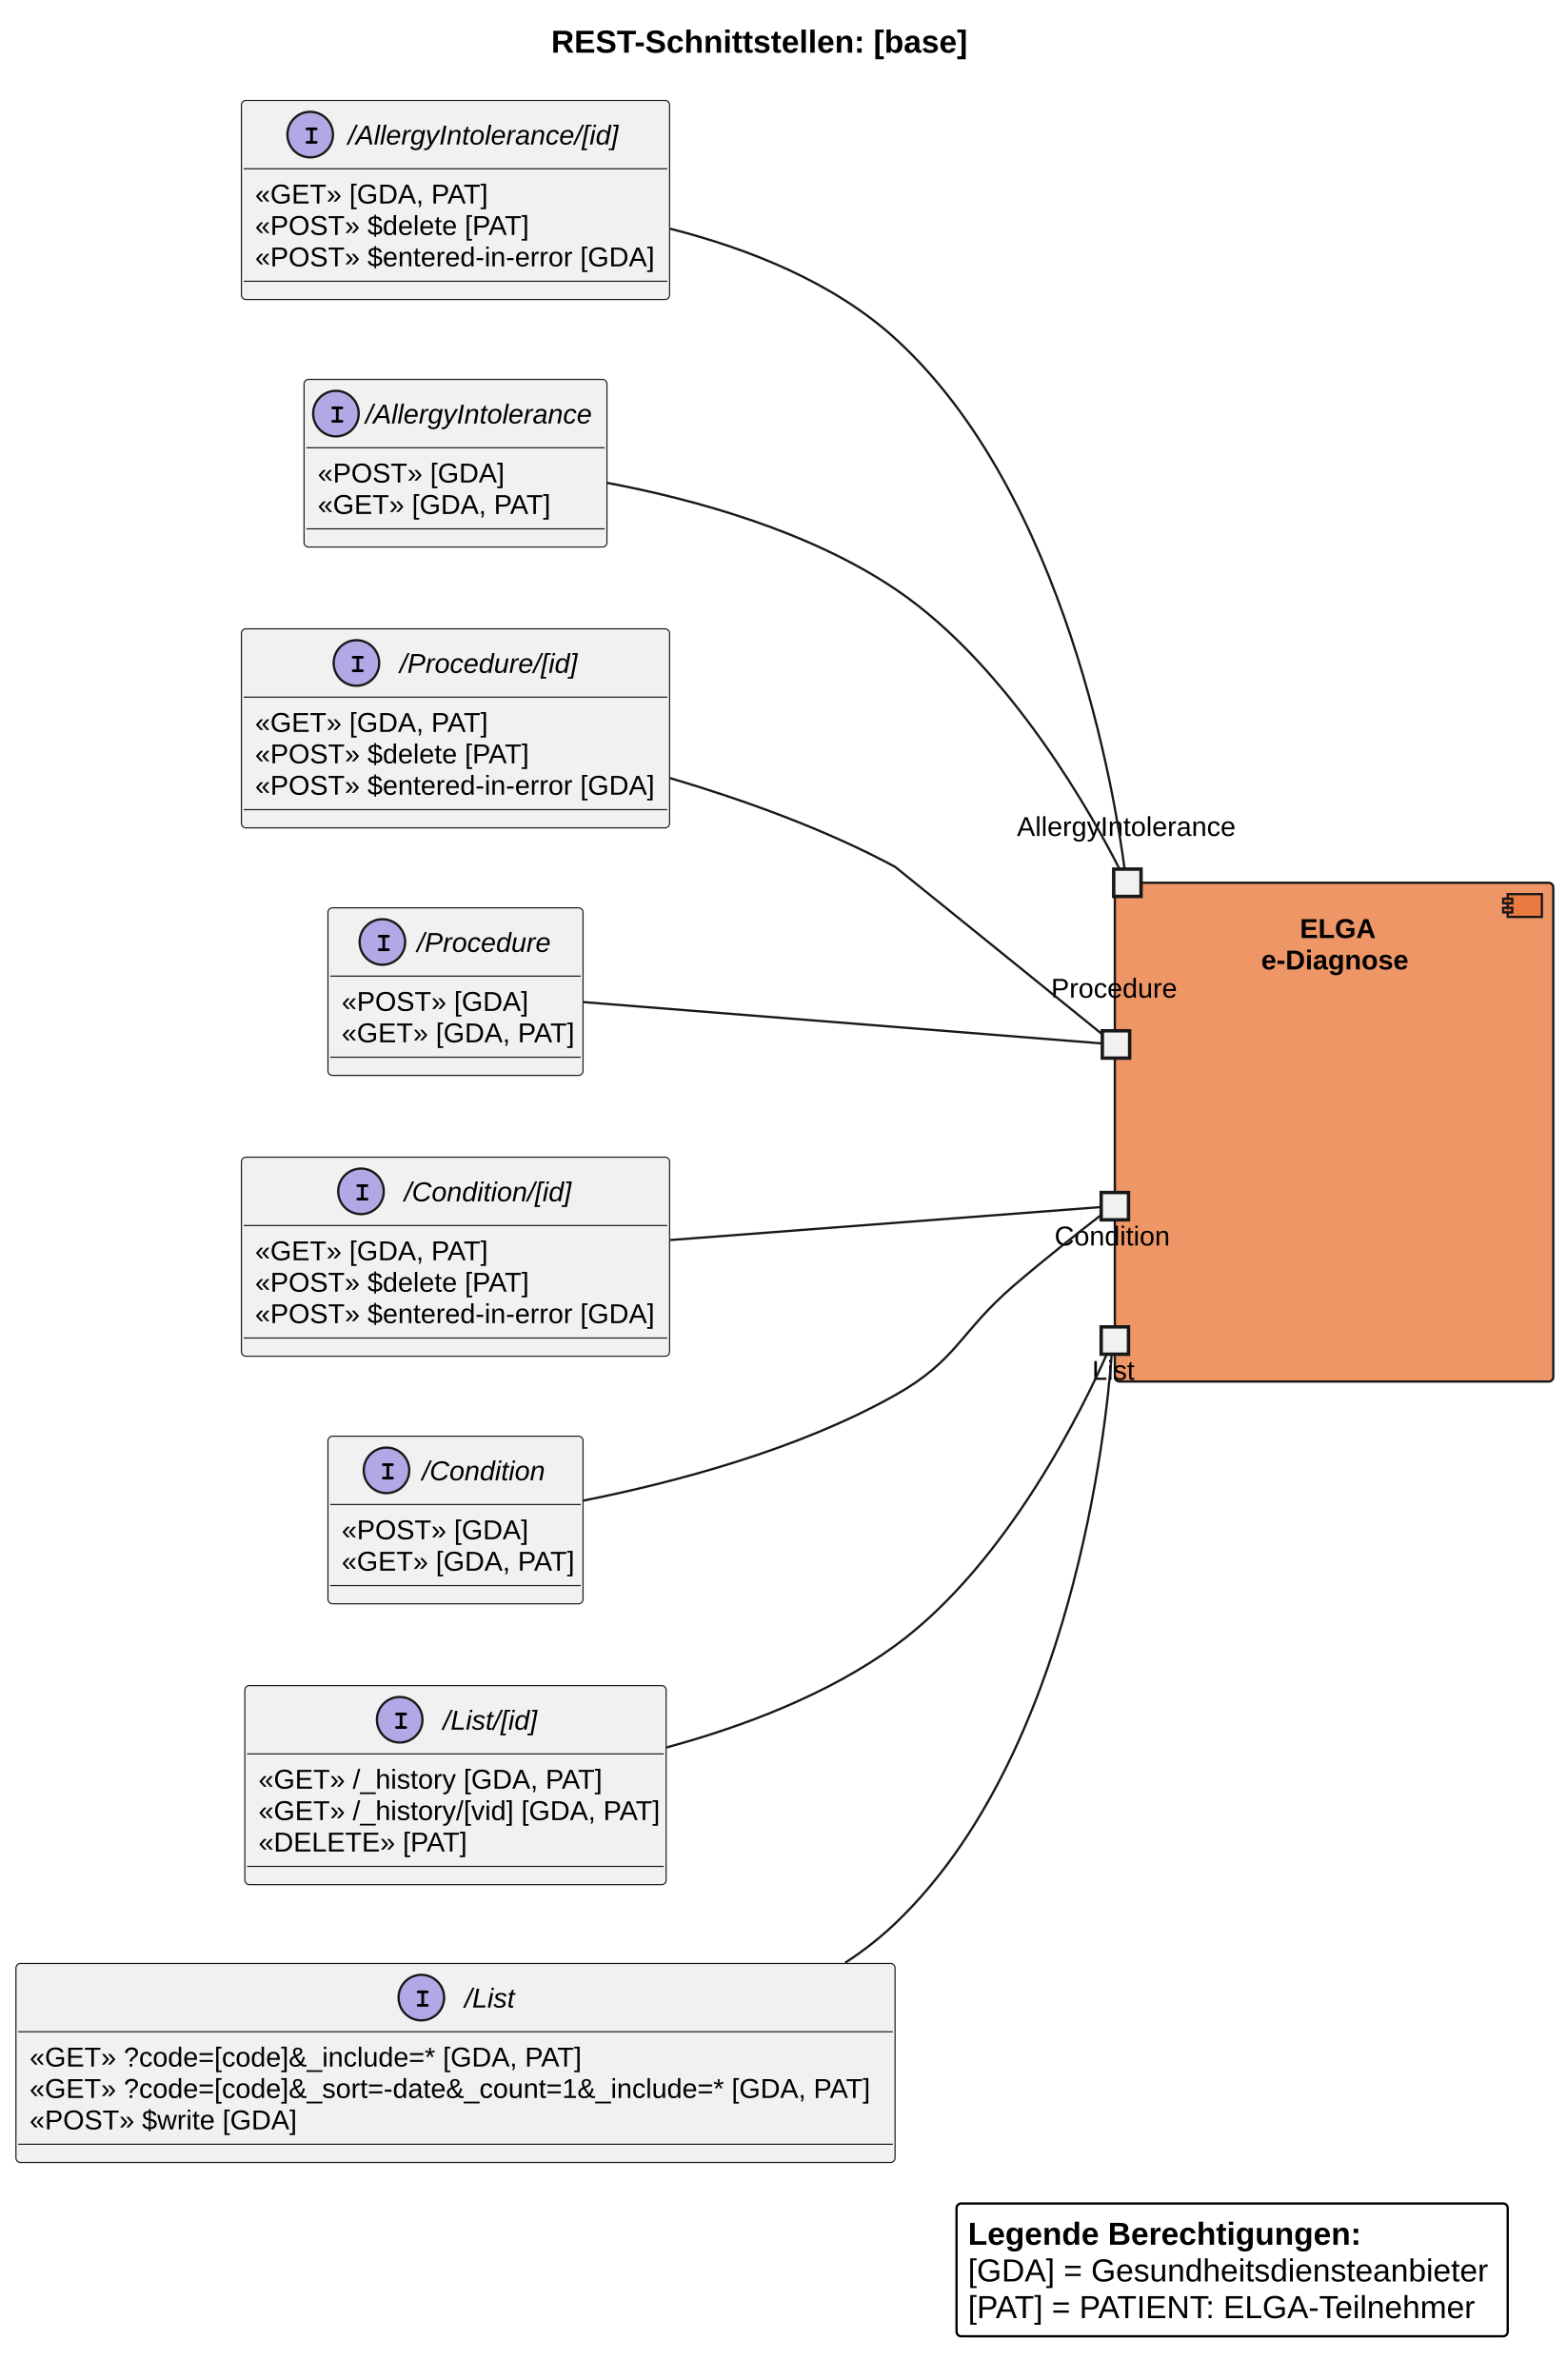
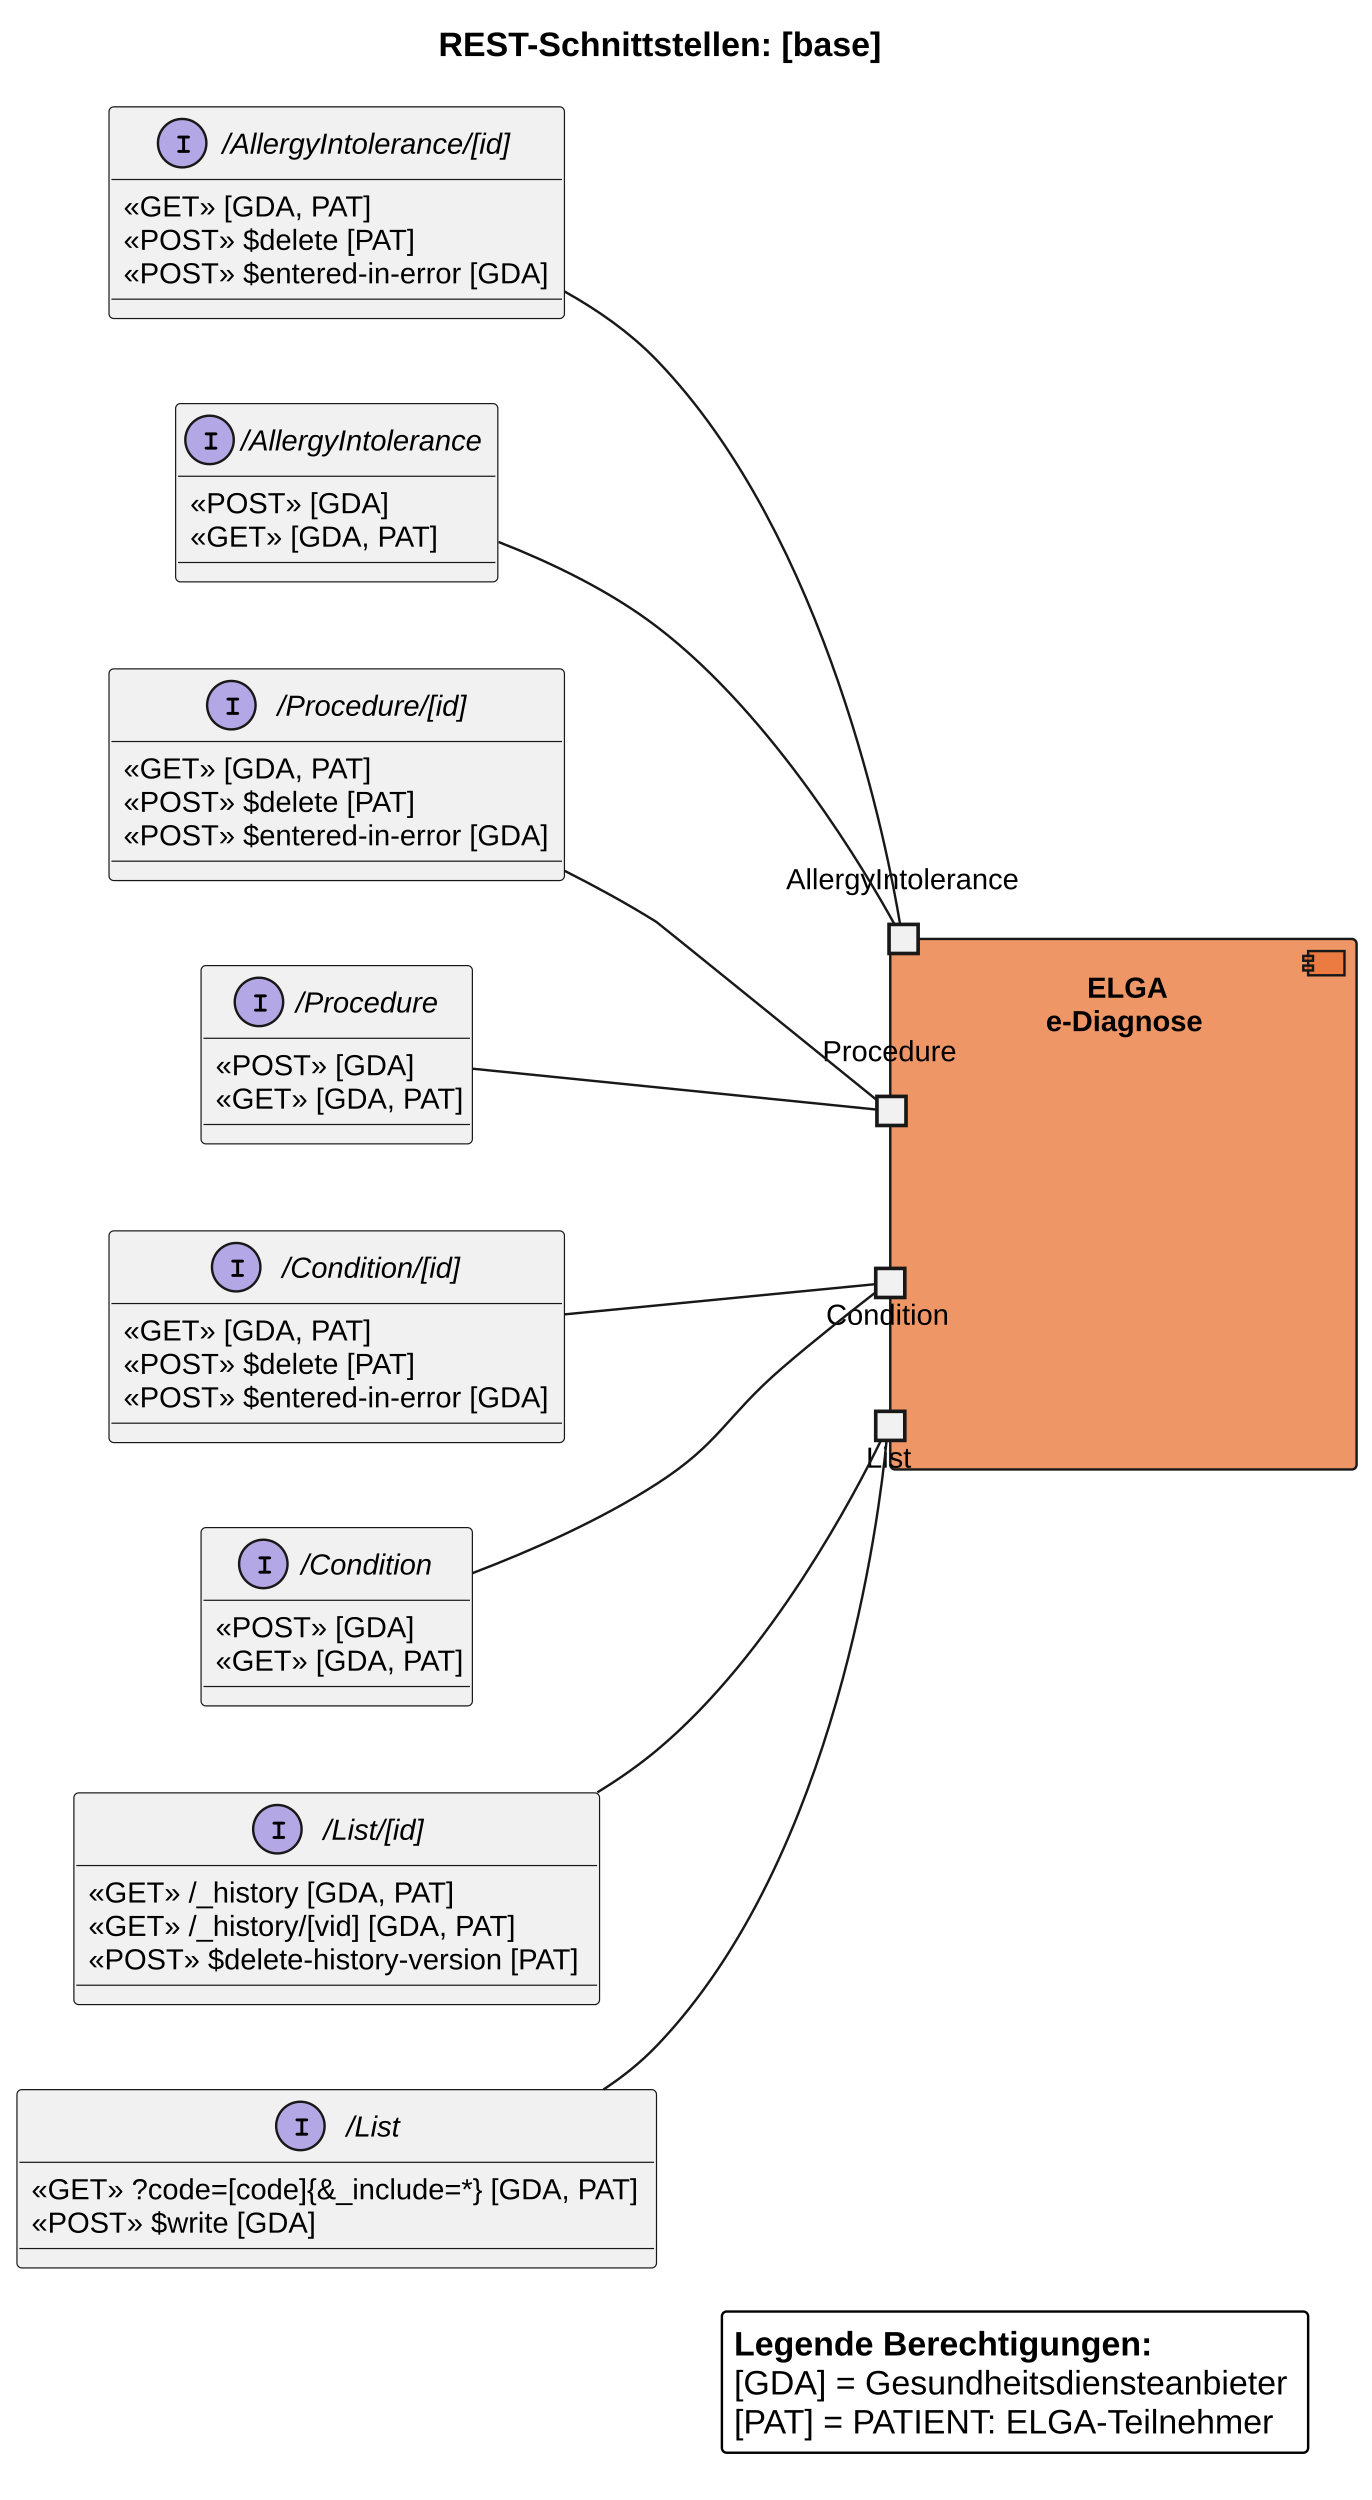
- <svg xmlns="http://www.w3.org/2000/svg" contentStyleType="text/css" height="1045px" preserveAspectRatio="none" style="width:688px;height:1045px;background:#FFFFFF;" version="1.1" viewBox="0 0 688 1045" width="688px" zoomAndPan="magnify">
+ <svg xmlns="http://www.w3.org/2000/svg" contentStyleType="text/css" height="1032px" preserveAspectRatio="none" style="width:566px;height:1032px;background:#FFFFFF;" version="1.1" viewBox="0 0 566 1032" width="566px" zoomAndPan="magnify">
  <defs />
  <g>
-     <text fill="#000000" font-family="Arial" font-size="14" font-weight="bold" lengthAdjust="spacing" textLength="190" x="242" y="23.132">REST-Schnittstellen: [base]</text>
+     <text fill="#000000" font-family="Arial" font-size="14" font-weight="bold" lengthAdjust="spacing" textLength="190" x="181" y="23.132">REST-Schnittstellen: [base]</text>
    <g id="cluster_Server">
-       <rect fill="#E97232" fill-opacity="0.741" height="219" rx="2" ry="2" style="stroke:#181818;stroke-width:1.0;" width="192.5" x="489.5" y="387.599" />
-       <rect fill="#E97232" fill-opacity="0.741" height="10" style="stroke:#181818;stroke-width:1.0;" width="15" x="662" y="392.599" />
-       <rect fill="#E97232" fill-opacity="0.741" height="2" style="stroke:#181818;stroke-width:1.0;" width="4" x="660" y="394.599" />
-       <rect fill="#E97232" fill-opacity="0.741" height="2" style="stroke:#181818;stroke-width:1.0;" width="4" x="660" y="398.599" />
-       <text fill="#000000" font-family="Arial" font-size="12" font-weight="bold" lengthAdjust="spacing" textLength="30" x="570.75" y="411.854">ELGA</text>
-       <text fill="#000000" font-family="Arial" font-size="12" font-weight="bold" lengthAdjust="spacing" textLength="64" x="553.75" y="425.653">e-Diagnose</text>
+       <rect fill="#E97232" fill-opacity="0.741" height="219" rx="2" ry="2" style="stroke:#181818;stroke-width:1.0;" width="192.5" x="367.5" y="387.599" />
+       <rect fill="#E97232" fill-opacity="0.741" height="10" style="stroke:#181818;stroke-width:1.0;" width="15" x="540" y="392.599" />
+       <rect fill="#E97232" fill-opacity="0.741" height="2" style="stroke:#181818;stroke-width:1.0;" width="4" x="538" y="394.599" />
+       <rect fill="#E97232" fill-opacity="0.741" height="2" style="stroke:#181818;stroke-width:1.0;" width="4" x="538" y="398.599" />
+       <text fill="#000000" font-family="Arial" font-size="12" font-weight="bold" lengthAdjust="spacing" textLength="30" x="448.75" y="411.854">ELGA</text>
+       <text fill="#000000" font-family="Arial" font-size="12" font-weight="bold" lengthAdjust="spacing" textLength="64" x="431.75" y="425.653">e-Diagnose</text>
    </g>
-     <text fill="#000000" font-family="Arial" font-size="12" lengthAdjust="spacing" textLength="20" x="479.5" y="605.855">List</text>
-     <rect fill="#F1F1F1" height="12" style="stroke:#181818;stroke-width:1.5;" width="12" x="483.5" y="582.599" />
-     <text fill="#000000" font-family="Arial" font-size="12" lengthAdjust="spacing" textLength="53" x="463" y="546.855">Condition</text>
-     <rect fill="#F1F1F1" height="12" style="stroke:#181818;stroke-width:1.5;" width="12" x="483.5" y="523.599" />
-     <text fill="#000000" font-family="Arial" font-size="12" lengthAdjust="spacing" textLength="57" x="461.5" y="438.056">Procedure</text>
-     <rect fill="#F1F1F1" height="12" style="stroke:#181818;stroke-width:1.5;" width="12" x="484" y="452.599" />
-     <text fill="#000000" font-family="Arial" font-size="12" lengthAdjust="spacing" textLength="97" x="446.5" y="367.056">AllergyIntolerance</text>
-     <rect fill="#F1F1F1" height="12" style="stroke:#181818;stroke-width:1.5;" width="12" x="489" y="381.599" />
+     <text fill="#000000" font-family="Arial" font-size="12" lengthAdjust="spacing" textLength="20" x="357.5" y="605.855">List</text>
+     <rect fill="#F1F1F1" height="12" style="stroke:#181818;stroke-width:1.5;" width="12" x="361.5" y="582.599" />
+     <text fill="#000000" font-family="Arial" font-size="12" lengthAdjust="spacing" textLength="53" x="341" y="546.855">Condition</text>
+     <rect fill="#F1F1F1" height="12" style="stroke:#181818;stroke-width:1.5;" width="12" x="361.5" y="523.599" />
+     <text fill="#000000" font-family="Arial" font-size="12" lengthAdjust="spacing" textLength="57" x="339.5" y="438.056">Procedure</text>
+     <rect fill="#F1F1F1" height="12" style="stroke:#181818;stroke-width:1.5;" width="12" x="362" y="452.599" />
+     <text fill="#000000" font-family="Arial" font-size="12" lengthAdjust="spacing" textLength="97" x="324.5" y="367.056">AllergyIntolerance</text>
+     <rect fill="#F1F1F1" height="12" style="stroke:#181818;stroke-width:1.5;" width="12" x="367" y="381.599" />
    <g id="elem_List_type">
-       <rect codeLine="47" fill="#F1F1F1" height="87.397" id="List_type" rx="2" ry="2" style="stroke:#181818;stroke-width:0.5;" width="386" x="7" y="862.099" />
-       <ellipse cx="185" cy="877.099" fill="#B4A7E5" rx="10" ry="10" style="stroke:#181818;stroke-width:1.0;" />
-       <path d="M186.203,875.192 L186.203,879.895 L187.422,879.895 Q187.844,879.895 188.031,880.067 Q188.219,880.224 188.219,880.505 Q188.219,880.77 188.031,880.942 Q187.844,881.099 187.422,881.099 L183.781,881.099 Q183.359,881.099 183.172,880.942 Q182.984,880.77 182.984,880.489 Q182.984,880.224 183.172,880.067 Q183.359,879.895 183.781,879.895 L185,879.895 L185,875.192 L183.781,875.192 Q183.359,875.192 183.172,875.036 Q182.984,874.864 182.984,874.599 Q182.984,874.317 183.172,874.161 Q183.359,873.989 183.781,873.989 L187.422,873.989 Q187.844,873.989 188.031,874.161 Q188.219,874.317 188.219,874.599 Q188.219,874.864 188.031,875.036 Q187.844,875.192 187.422,875.192 L186.203,875.192 Z " fill="#000000" />
-       <text fill="#000000" font-family="Arial" font-size="12" font-style="italic" lengthAdjust="spacing" textLength="22" x="204" y="881.455">/List</text>
-       <line style="stroke:#181818;stroke-width:0.5;" x1="8" x2="392" y1="892.099" y2="892.099" />
-       <text fill="#000000" font-family="Arial" font-size="12" lengthAdjust="spacing" textLength="244" x="13" y="907.355">«GET» ?code=[code]&amp;_include=* [GDA, PAT]</text>
-       <text fill="#000000" font-family="Arial" font-size="12" lengthAdjust="spacing" textLength="374" x="13" y="921.153">«GET» ?code=[code]&amp;_sort=-date&amp;_count=1&amp;_include=* [GDA, PAT]</text>
-       <text fill="#000000" font-family="Arial" font-size="12" lengthAdjust="spacing" textLength="116" x="13" y="934.952">«POST» $write [GDA]</text>
-       <line style="stroke:#181818;stroke-width:0.5;" x1="8" x2="392" y1="941.495" y2="941.495" />
+       <rect codeLine="47" fill="#F1F1F1" height="73.598" id="List_type" rx="2" ry="2" style="stroke:#181818;stroke-width:0.5;" width="264" x="7" y="862.599" />
+       <ellipse cx="124" cy="877.599" fill="#B4A7E5" rx="10" ry="10" style="stroke:#181818;stroke-width:1.0;" />
+       <path d="M125.203,875.692 L125.203,880.395 L126.422,880.395 Q126.844,880.395 127.031,880.567 Q127.219,880.724 127.219,881.005 Q127.219,881.27 127.031,881.442 Q126.844,881.599 126.422,881.599 L122.781,881.599 Q122.359,881.599 122.172,881.442 Q121.984,881.27 121.984,880.989 Q121.984,880.724 122.172,880.567 Q122.359,880.395 122.781,880.395 L124,880.395 L124,875.692 L122.781,875.692 Q122.359,875.692 122.172,875.536 Q121.984,875.364 121.984,875.099 Q121.984,874.817 122.172,874.661 Q122.359,874.489 122.781,874.489 L126.422,874.489 Q126.844,874.489 127.031,874.661 Q127.219,874.817 127.219,875.099 Q127.219,875.364 127.031,875.536 Q126.844,875.692 126.422,875.692 L125.203,875.692 Z " fill="#000000" />
+       <text fill="#000000" font-family="Arial" font-size="12" font-style="italic" lengthAdjust="spacing" textLength="22" x="143" y="881.955">/List</text>
+       <line style="stroke:#181818;stroke-width:0.5;" x1="8" x2="270" y1="892.599" y2="892.599" />
+       <text fill="#000000" font-family="Arial" font-size="12" lengthAdjust="spacing" textLength="252" x="13" y="907.855">«GET» ?code=[code]{&amp;_include=*} [GDA, PAT]</text>
+       <text fill="#000000" font-family="Arial" font-size="12" lengthAdjust="spacing" textLength="116" x="13" y="921.653">«POST» $write [GDA]</text>
+       <line style="stroke:#181818;stroke-width:0.5;" x1="8" x2="270" y1="928.196" y2="928.196" />
    </g>
    <g id="elem_List_instance">
-       <rect codeLine="53" fill="#F1F1F1" height="87.397" id="List_instance" rx="2" ry="2" style="stroke:#181818;stroke-width:0.5;" width="185" x="107.5" y="740.099" />
-       <ellipse cx="175.5" cy="755.099" fill="#B4A7E5" rx="10" ry="10" style="stroke:#181818;stroke-width:1.0;" />
-       <path d="M176.703,753.192 L176.703,757.895 L177.922,757.895 Q178.344,757.895 178.531,758.067 Q178.719,758.224 178.719,758.505 Q178.719,758.77 178.531,758.942 Q178.344,759.099 177.922,759.099 L174.281,759.099 Q173.859,759.099 173.672,758.942 Q173.484,758.77 173.484,758.489 Q173.484,758.224 173.672,758.067 Q173.859,757.895 174.281,757.895 L175.5,757.895 L175.5,753.192 L174.281,753.192 Q173.859,753.192 173.672,753.036 Q173.484,752.864 173.484,752.599 Q173.484,752.317 173.672,752.161 Q173.859,751.989 174.281,751.989 L177.922,751.989 Q178.344,751.989 178.531,752.161 Q178.719,752.317 178.719,752.599 Q178.719,752.864 178.531,753.036 Q178.344,753.192 177.922,753.192 L176.703,753.192 Z " fill="#000000" />
-       <text fill="#000000" font-family="Arial" font-size="12" font-style="italic" lengthAdjust="spacing" textLength="41" x="194.5" y="759.455">/List/[id]</text>
-       <line style="stroke:#181818;stroke-width:0.5;" x1="108.5" x2="291.5" y1="770.099" y2="770.099" />
-       <text fill="#000000" font-family="Arial" font-size="12" lengthAdjust="spacing" textLength="149" x="113.5" y="785.355">«GET» /_history [GDA, PAT]</text>
-       <text fill="#000000" font-family="Arial" font-size="12" lengthAdjust="spacing" textLength="173" x="113.5" y="799.153">«GET» /_history/[vid] [GDA, PAT]</text>
-       <text fill="#000000" font-family="Arial" font-size="12" lengthAdjust="spacing" textLength="92" x="113.5" y="812.952">«DELETE» [PAT]</text>
-       <line style="stroke:#181818;stroke-width:0.5;" x1="108.5" x2="291.5" y1="819.495" y2="819.495" />
+       <rect codeLine="52" fill="#F1F1F1" height="87.397" id="List_instance" rx="2" ry="2" style="stroke:#181818;stroke-width:0.5;" width="217" x="30.5" y="740.099" />
+       <ellipse cx="114.5" cy="755.099" fill="#B4A7E5" rx="10" ry="10" style="stroke:#181818;stroke-width:1.0;" />
+       <path d="M115.703,753.192 L115.703,757.895 L116.922,757.895 Q117.344,757.895 117.531,758.067 Q117.719,758.224 117.719,758.505 Q117.719,758.77 117.531,758.942 Q117.344,759.099 116.922,759.099 L113.281,759.099 Q112.859,759.099 112.672,758.942 Q112.484,758.77 112.484,758.489 Q112.484,758.224 112.672,758.067 Q112.859,757.895 113.281,757.895 L114.5,757.895 L114.5,753.192 L113.281,753.192 Q112.859,753.192 112.672,753.036 Q112.484,752.864 112.484,752.599 Q112.484,752.317 112.672,752.161 Q112.859,751.989 113.281,751.989 L116.922,751.989 Q117.344,751.989 117.531,752.161 Q117.719,752.317 117.719,752.599 Q117.719,752.864 117.531,753.036 Q117.344,753.192 116.922,753.192 L115.703,753.192 Z " fill="#000000" />
+       <text fill="#000000" font-family="Arial" font-size="12" font-style="italic" lengthAdjust="spacing" textLength="41" x="133.5" y="759.455">/List/[id]</text>
+       <line style="stroke:#181818;stroke-width:0.5;" x1="31.5" x2="246.5" y1="770.099" y2="770.099" />
+       <text fill="#000000" font-family="Arial" font-size="12" lengthAdjust="spacing" textLength="149" x="36.5" y="785.355">«GET» /_history [GDA, PAT]</text>
+       <text fill="#000000" font-family="Arial" font-size="12" lengthAdjust="spacing" textLength="173" x="36.5" y="799.153">«GET» /_history/[vid] [GDA, PAT]</text>
+       <text fill="#000000" font-family="Arial" font-size="12" lengthAdjust="spacing" textLength="205" x="36.5" y="812.952">«POST» $delete-history-version [PAT]</text>
+       <line style="stroke:#181818;stroke-width:0.5;" x1="31.5" x2="246.5" y1="819.495" y2="819.495" />
    </g>
    <g id="elem_ICondition_instance">
-       <rect codeLine="59" fill="#F1F1F1" height="87.397" id="ICondition_instance" rx="2" ry="2" style="stroke:#181818;stroke-width:0.5;" width="188" x="106" y="508.099" />
-       <ellipse cx="158.5" cy="523.099" fill="#B4A7E5" rx="10" ry="10" style="stroke:#181818;stroke-width:1.0;" />
-       <path d="M159.703,521.192 L159.703,525.895 L160.922,525.895 Q161.344,525.895 161.531,526.067 Q161.719,526.224 161.719,526.505 Q161.719,526.77 161.531,526.942 Q161.344,527.099 160.922,527.099 L157.281,527.099 Q156.859,527.099 156.672,526.942 Q156.484,526.77 156.484,526.489 Q156.484,526.224 156.672,526.067 Q156.859,525.895 157.281,525.895 L158.5,525.895 L158.5,521.192 L157.281,521.192 Q156.859,521.192 156.672,521.036 Q156.484,520.864 156.484,520.599 Q156.484,520.317 156.672,520.161 Q156.859,519.989 157.281,519.989 L160.922,519.989 Q161.344,519.989 161.531,520.161 Q161.719,520.317 161.719,520.599 Q161.719,520.864 161.531,521.036 Q161.344,521.192 160.922,521.192 L159.703,521.192 Z " fill="#000000" />
-       <text fill="#000000" font-family="Arial" font-size="12" font-style="italic" lengthAdjust="spacing" textLength="75" x="177.5" y="527.455">/Condition/[id]</text>
-       <line style="stroke:#181818;stroke-width:0.5;" x1="107" x2="293" y1="538.099" y2="538.099" />
-       <text fill="#000000" font-family="Arial" font-size="12" lengthAdjust="spacing" textLength="100" x="112" y="553.355">«GET» [GDA, PAT]</text>
-       <text fill="#000000" font-family="Arial" font-size="12" lengthAdjust="spacing" textLength="121" x="112" y="567.153">«POST» $delete [PAT]</text>
-       <text fill="#000000" font-family="Arial" font-size="12" lengthAdjust="spacing" textLength="176" x="112" y="580.952">«POST» $entered-in-error [GDA]</text>
-       <line style="stroke:#181818;stroke-width:0.5;" x1="107" x2="293" y1="587.495" y2="587.495" />
+       <rect codeLine="58" fill="#F1F1F1" height="87.397" id="ICondition_instance" rx="2" ry="2" style="stroke:#181818;stroke-width:0.5;" width="188" x="45" y="508.099" />
+       <ellipse cx="97.5" cy="523.099" fill="#B4A7E5" rx="10" ry="10" style="stroke:#181818;stroke-width:1.0;" />
+       <path d="M98.703,521.192 L98.703,525.895 L99.922,525.895 Q100.344,525.895 100.531,526.067 Q100.719,526.224 100.719,526.505 Q100.719,526.77 100.531,526.942 Q100.344,527.099 99.922,527.099 L96.281,527.099 Q95.859,527.099 95.672,526.942 Q95.484,526.77 95.484,526.489 Q95.484,526.224 95.672,526.067 Q95.859,525.895 96.281,525.895 L97.5,525.895 L97.5,521.192 L96.281,521.192 Q95.859,521.192 95.672,521.036 Q95.484,520.864 95.484,520.599 Q95.484,520.317 95.672,520.161 Q95.859,519.989 96.281,519.989 L99.922,519.989 Q100.344,519.989 100.531,520.161 Q100.719,520.317 100.719,520.599 Q100.719,520.864 100.531,521.036 Q100.344,521.192 99.922,521.192 L98.703,521.192 Z " fill="#000000" />
+       <text fill="#000000" font-family="Arial" font-size="12" font-style="italic" lengthAdjust="spacing" textLength="75" x="116.5" y="527.455">/Condition/[id]</text>
+       <line style="stroke:#181818;stroke-width:0.5;" x1="46" x2="232" y1="538.099" y2="538.099" />
+       <text fill="#000000" font-family="Arial" font-size="12" lengthAdjust="spacing" textLength="100" x="51" y="553.355">«GET» [GDA, PAT]</text>
+       <text fill="#000000" font-family="Arial" font-size="12" lengthAdjust="spacing" textLength="121" x="51" y="567.153">«POST» $delete [PAT]</text>
+       <text fill="#000000" font-family="Arial" font-size="12" lengthAdjust="spacing" textLength="176" x="51" y="580.952">«POST» $entered-in-error [GDA]</text>
+       <line style="stroke:#181818;stroke-width:0.5;" x1="46" x2="232" y1="587.495" y2="587.495" />
    </g>
    <g id="elem_ICondition_type">
-       <rect codeLine="65" fill="#F1F1F1" height="73.598" id="ICondition_type" rx="2" ry="2" style="stroke:#181818;stroke-width:0.5;" width="112" x="144" y="630.599" />
-       <ellipse cx="169.7" cy="645.599" fill="#B4A7E5" rx="10" ry="10" style="stroke:#181818;stroke-width:1.0;" />
-       <path d="M170.903,643.692 L170.903,648.395 L172.122,648.395 Q172.544,648.395 172.731,648.567 Q172.919,648.724 172.919,649.005 Q172.919,649.27 172.731,649.442 Q172.544,649.599 172.122,649.599 L168.481,649.599 Q168.059,649.599 167.872,649.442 Q167.684,649.27 167.684,648.989 Q167.684,648.724 167.872,648.567 Q168.059,648.395 168.481,648.395 L169.7,648.395 L169.7,643.692 L168.481,643.692 Q168.059,643.692 167.872,643.536 Q167.684,643.364 167.684,643.099 Q167.684,642.817 167.872,642.661 Q168.059,642.489 168.481,642.489 L172.122,642.489 Q172.544,642.489 172.731,642.661 Q172.919,642.817 172.919,643.099 Q172.919,643.364 172.731,643.536 Q172.544,643.692 172.122,643.692 L170.903,643.692 Z " fill="#000000" />
-       <text fill="#000000" font-family="Arial" font-size="12" font-style="italic" lengthAdjust="spacing" textLength="56" x="185.3" y="649.955">/Condition</text>
-       <line style="stroke:#181818;stroke-width:0.5;" x1="145" x2="255" y1="660.599" y2="660.599" />
-       <text fill="#000000" font-family="Arial" font-size="12" lengthAdjust="spacing" textLength="80" x="150" y="675.855">«POST» [GDA]</text>
-       <text fill="#000000" font-family="Arial" font-size="12" lengthAdjust="spacing" textLength="100" x="150" y="689.653">«GET» [GDA, PAT]</text>
-       <line style="stroke:#181818;stroke-width:0.5;" x1="145" x2="255" y1="696.196" y2="696.196" />
+       <rect codeLine="64" fill="#F1F1F1" height="73.598" id="ICondition_type" rx="2" ry="2" style="stroke:#181818;stroke-width:0.5;" width="112" x="83" y="630.599" />
+       <ellipse cx="108.7" cy="645.599" fill="#B4A7E5" rx="10" ry="10" style="stroke:#181818;stroke-width:1.0;" />
+       <path d="M109.903,643.692 L109.903,648.395 L111.122,648.395 Q111.544,648.395 111.731,648.567 Q111.919,648.724 111.919,649.005 Q111.919,649.27 111.731,649.442 Q111.544,649.599 111.122,649.599 L107.481,649.599 Q107.059,649.599 106.872,649.442 Q106.684,649.27 106.684,648.989 Q106.684,648.724 106.872,648.567 Q107.059,648.395 107.481,648.395 L108.7,648.395 L108.7,643.692 L107.481,643.692 Q107.059,643.692 106.872,643.536 Q106.684,643.364 106.684,643.099 Q106.684,642.817 106.872,642.661 Q107.059,642.489 107.481,642.489 L111.122,642.489 Q111.544,642.489 111.731,642.661 Q111.919,642.817 111.919,643.099 Q111.919,643.364 111.731,643.536 Q111.544,643.692 111.122,643.692 L109.903,643.692 Z " fill="#000000" />
+       <text fill="#000000" font-family="Arial" font-size="12" font-style="italic" lengthAdjust="spacing" textLength="56" x="124.3" y="649.955">/Condition</text>
+       <line style="stroke:#181818;stroke-width:0.5;" x1="84" x2="194" y1="660.599" y2="660.599" />
+       <text fill="#000000" font-family="Arial" font-size="12" lengthAdjust="spacing" textLength="80" x="89" y="675.855">«POST» [GDA]</text>
+       <text fill="#000000" font-family="Arial" font-size="12" lengthAdjust="spacing" textLength="100" x="89" y="689.653">«GET» [GDA, PAT]</text>
+       <line style="stroke:#181818;stroke-width:0.5;" x1="84" x2="194" y1="696.196" y2="696.196" />
    </g>
    <g id="elem_IProcedure_instance">
-       <rect codeLine="70" fill="#F1F1F1" height="87.397" id="IProcedure_instance" rx="2" ry="2" style="stroke:#181818;stroke-width:0.5;" width="188" x="106" y="276.099" />
-       <ellipse cx="156.5" cy="291.099" fill="#B4A7E5" rx="10" ry="10" style="stroke:#181818;stroke-width:1.0;" />
-       <path d="M157.703,289.192 L157.703,293.896 L158.922,293.896 Q159.344,293.896 159.531,294.067 Q159.719,294.224 159.719,294.505 Q159.719,294.771 159.531,294.942 Q159.344,295.099 158.922,295.099 L155.281,295.099 Q154.859,295.099 154.672,294.942 Q154.484,294.771 154.484,294.489 Q154.484,294.224 154.672,294.067 Q154.859,293.896 155.281,293.896 L156.5,293.896 L156.5,289.192 L155.281,289.192 Q154.859,289.192 154.672,289.036 Q154.484,288.864 154.484,288.599 Q154.484,288.317 154.672,288.161 Q154.859,287.989 155.281,287.989 L158.922,287.989 Q159.344,287.989 159.531,288.161 Q159.719,288.317 159.719,288.599 Q159.719,288.864 159.531,289.036 Q159.344,289.192 158.922,289.192 L157.703,289.192 Z " fill="#000000" />
-       <text fill="#000000" font-family="Arial" font-size="12" font-style="italic" lengthAdjust="spacing" textLength="79" x="175.5" y="295.455">/Procedure/[id]</text>
-       <line style="stroke:#181818;stroke-width:0.5;" x1="107" x2="293" y1="306.099" y2="306.099" />
-       <text fill="#000000" font-family="Arial" font-size="12" lengthAdjust="spacing" textLength="100" x="112" y="321.354">«GET» [GDA, PAT]</text>
-       <text fill="#000000" font-family="Arial" font-size="12" lengthAdjust="spacing" textLength="121" x="112" y="335.153">«POST» $delete [PAT]</text>
-       <text fill="#000000" font-family="Arial" font-size="12" lengthAdjust="spacing" textLength="176" x="112" y="348.952">«POST» $entered-in-error [GDA]</text>
-       <line style="stroke:#181818;stroke-width:0.5;" x1="107" x2="293" y1="355.495" y2="355.495" />
+       <rect codeLine="69" fill="#F1F1F1" height="87.397" id="IProcedure_instance" rx="2" ry="2" style="stroke:#181818;stroke-width:0.5;" width="188" x="45" y="276.099" />
+       <ellipse cx="95.5" cy="291.099" fill="#B4A7E5" rx="10" ry="10" style="stroke:#181818;stroke-width:1.0;" />
+       <path d="M96.703,289.192 L96.703,293.896 L97.922,293.896 Q98.344,293.896 98.531,294.067 Q98.719,294.224 98.719,294.505 Q98.719,294.771 98.531,294.942 Q98.344,295.099 97.922,295.099 L94.281,295.099 Q93.859,295.099 93.672,294.942 Q93.484,294.771 93.484,294.489 Q93.484,294.224 93.672,294.067 Q93.859,293.896 94.281,293.896 L95.5,293.896 L95.5,289.192 L94.281,289.192 Q93.859,289.192 93.672,289.036 Q93.484,288.864 93.484,288.599 Q93.484,288.317 93.672,288.161 Q93.859,287.989 94.281,287.989 L97.922,287.989 Q98.344,287.989 98.531,288.161 Q98.719,288.317 98.719,288.599 Q98.719,288.864 98.531,289.036 Q98.344,289.192 97.922,289.192 L96.703,289.192 Z " fill="#000000" />
+       <text fill="#000000" font-family="Arial" font-size="12" font-style="italic" lengthAdjust="spacing" textLength="79" x="114.5" y="295.455">/Procedure/[id]</text>
+       <line style="stroke:#181818;stroke-width:0.5;" x1="46" x2="232" y1="306.099" y2="306.099" />
+       <text fill="#000000" font-family="Arial" font-size="12" lengthAdjust="spacing" textLength="100" x="51" y="321.354">«GET» [GDA, PAT]</text>
+       <text fill="#000000" font-family="Arial" font-size="12" lengthAdjust="spacing" textLength="121" x="51" y="335.153">«POST» $delete [PAT]</text>
+       <text fill="#000000" font-family="Arial" font-size="12" lengthAdjust="spacing" textLength="176" x="51" y="348.952">«POST» $entered-in-error [GDA]</text>
+       <line style="stroke:#181818;stroke-width:0.5;" x1="46" x2="232" y1="355.495" y2="355.495" />
    </g>
    <g id="elem_IProcedure_type">
-       <rect codeLine="76" fill="#F1F1F1" height="73.598" id="IProcedure_type" rx="2" ry="2" style="stroke:#181818;stroke-width:0.5;" width="112" x="144" y="398.599" />
-       <ellipse cx="167.9" cy="413.599" fill="#B4A7E5" rx="10" ry="10" style="stroke:#181818;stroke-width:1.0;" />
-       <path d="M169.103,411.692 L169.103,416.396 L170.322,416.396 Q170.744,416.396 170.931,416.567 Q171.119,416.724 171.119,417.005 Q171.119,417.271 170.931,417.442 Q170.744,417.599 170.322,417.599 L166.681,417.599 Q166.259,417.599 166.072,417.442 Q165.884,417.271 165.884,416.989 Q165.884,416.724 166.072,416.567 Q166.259,416.396 166.681,416.396 L167.9,416.396 L167.9,411.692 L166.681,411.692 Q166.259,411.692 166.072,411.536 Q165.884,411.364 165.884,411.099 Q165.884,410.817 166.072,410.661 Q166.259,410.489 166.681,410.489 L170.322,410.489 Q170.744,410.489 170.931,410.661 Q171.119,410.817 171.119,411.099 Q171.119,411.364 170.931,411.536 Q170.744,411.692 170.322,411.692 L169.103,411.692 Z " fill="#000000" />
-       <text fill="#000000" font-family="Arial" font-size="12" font-style="italic" lengthAdjust="spacing" textLength="60" x="183.1" y="417.955">/Procedure</text>
-       <line style="stroke:#181818;stroke-width:0.5;" x1="145" x2="255" y1="428.599" y2="428.599" />
-       <text fill="#000000" font-family="Arial" font-size="12" lengthAdjust="spacing" textLength="80" x="150" y="443.854">«POST» [GDA]</text>
-       <text fill="#000000" font-family="Arial" font-size="12" lengthAdjust="spacing" textLength="100" x="150" y="457.653">«GET» [GDA, PAT]</text>
-       <line style="stroke:#181818;stroke-width:0.5;" x1="145" x2="255" y1="464.196" y2="464.196" />
+       <rect codeLine="75" fill="#F1F1F1" height="73.598" id="IProcedure_type" rx="2" ry="2" style="stroke:#181818;stroke-width:0.5;" width="112" x="83" y="398.599" />
+       <ellipse cx="106.9" cy="413.599" fill="#B4A7E5" rx="10" ry="10" style="stroke:#181818;stroke-width:1.0;" />
+       <path d="M108.103,411.692 L108.103,416.396 L109.322,416.396 Q109.744,416.396 109.931,416.567 Q110.119,416.724 110.119,417.005 Q110.119,417.271 109.931,417.442 Q109.744,417.599 109.322,417.599 L105.681,417.599 Q105.259,417.599 105.072,417.442 Q104.884,417.271 104.884,416.989 Q104.884,416.724 105.072,416.567 Q105.259,416.396 105.681,416.396 L106.9,416.396 L106.9,411.692 L105.681,411.692 Q105.259,411.692 105.072,411.536 Q104.884,411.364 104.884,411.099 Q104.884,410.817 105.072,410.661 Q105.259,410.489 105.681,410.489 L109.322,410.489 Q109.744,410.489 109.931,410.661 Q110.119,410.817 110.119,411.099 Q110.119,411.364 109.931,411.536 Q109.744,411.692 109.322,411.692 L108.103,411.692 Z " fill="#000000" />
+       <text fill="#000000" font-family="Arial" font-size="12" font-style="italic" lengthAdjust="spacing" textLength="60" x="122.1" y="417.955">/Procedure</text>
+       <line style="stroke:#181818;stroke-width:0.5;" x1="84" x2="194" y1="428.599" y2="428.599" />
+       <text fill="#000000" font-family="Arial" font-size="12" lengthAdjust="spacing" textLength="80" x="89" y="443.854">«POST» [GDA]</text>
+       <text fill="#000000" font-family="Arial" font-size="12" lengthAdjust="spacing" textLength="100" x="89" y="457.653">«GET» [GDA, PAT]</text>
+       <line style="stroke:#181818;stroke-width:0.5;" x1="84" x2="194" y1="464.196" y2="464.196" />
    </g>
    <g id="elem_IAllergyIntolerance_instance">
-       <rect codeLine="81" fill="#F1F1F1" height="87.397" id="IAllergyIntolerance_instance" rx="2" ry="2" style="stroke:#181818;stroke-width:0.5;" width="188" x="106" y="44.099" />
-       <ellipse cx="136.2" cy="59.099" fill="#B4A7E5" rx="10" ry="10" style="stroke:#181818;stroke-width:1.0;" />
-       <path d="M137.403,57.192 L137.403,61.895 L138.622,61.895 Q139.044,61.895 139.231,62.067 Q139.419,62.224 139.419,62.505 Q139.419,62.77 139.231,62.942 Q139.044,63.099 138.622,63.099 L134.981,63.099 Q134.559,63.099 134.372,62.942 Q134.184,62.77 134.184,62.489 Q134.184,62.224 134.372,62.067 Q134.559,61.895 134.981,61.895 L136.2,61.895 L136.2,57.192 L134.981,57.192 Q134.559,57.192 134.372,57.036 Q134.184,56.864 134.184,56.599 Q134.184,56.317 134.372,56.161 Q134.559,55.989 134.981,55.989 L138.622,55.989 Q139.044,55.989 139.231,56.161 Q139.419,56.317 139.419,56.599 Q139.419,56.864 139.231,57.036 Q139.044,57.192 138.622,57.192 L137.403,57.192 Z " fill="#000000" />
-       <text fill="#000000" font-family="Arial" font-size="12" font-style="italic" lengthAdjust="spacing" textLength="122" x="152.8" y="63.455">/AllergyIntolerance/[id]</text>
-       <line style="stroke:#181818;stroke-width:0.5;" x1="107" x2="293" y1="74.099" y2="74.099" />
-       <text fill="#000000" font-family="Arial" font-size="12" lengthAdjust="spacing" textLength="100" x="112" y="89.355">«GET» [GDA, PAT]</text>
-       <text fill="#000000" font-family="Arial" font-size="12" lengthAdjust="spacing" textLength="121" x="112" y="103.153">«POST» $delete [PAT]</text>
-       <text fill="#000000" font-family="Arial" font-size="12" lengthAdjust="spacing" textLength="176" x="112" y="116.952">«POST» $entered-in-error [GDA]</text>
-       <line style="stroke:#181818;stroke-width:0.5;" x1="107" x2="293" y1="123.495" y2="123.495" />
+       <rect codeLine="80" fill="#F1F1F1" height="87.397" id="IAllergyIntolerance_instance" rx="2" ry="2" style="stroke:#181818;stroke-width:0.5;" width="188" x="45" y="44.099" />
+       <ellipse cx="75.2" cy="59.099" fill="#B4A7E5" rx="10" ry="10" style="stroke:#181818;stroke-width:1.0;" />
+       <path d="M76.403,57.192 L76.403,61.895 L77.622,61.895 Q78.044,61.895 78.231,62.067 Q78.419,62.224 78.419,62.505 Q78.419,62.77 78.231,62.942 Q78.044,63.099 77.622,63.099 L73.981,63.099 Q73.559,63.099 73.372,62.942 Q73.184,62.77 73.184,62.489 Q73.184,62.224 73.372,62.067 Q73.559,61.895 73.981,61.895 L75.2,61.895 L75.2,57.192 L73.981,57.192 Q73.559,57.192 73.372,57.036 Q73.184,56.864 73.184,56.599 Q73.184,56.317 73.372,56.161 Q73.559,55.989 73.981,55.989 L77.622,55.989 Q78.044,55.989 78.231,56.161 Q78.419,56.317 78.419,56.599 Q78.419,56.864 78.231,57.036 Q78.044,57.192 77.622,57.192 L76.403,57.192 Z " fill="#000000" />
+       <text fill="#000000" font-family="Arial" font-size="12" font-style="italic" lengthAdjust="spacing" textLength="122" x="91.8" y="63.455">/AllergyIntolerance/[id]</text>
+       <line style="stroke:#181818;stroke-width:0.5;" x1="46" x2="232" y1="74.099" y2="74.099" />
+       <text fill="#000000" font-family="Arial" font-size="12" lengthAdjust="spacing" textLength="100" x="51" y="89.355">«GET» [GDA, PAT]</text>
+       <text fill="#000000" font-family="Arial" font-size="12" lengthAdjust="spacing" textLength="121" x="51" y="103.153">«POST» $delete [PAT]</text>
+       <text fill="#000000" font-family="Arial" font-size="12" lengthAdjust="spacing" textLength="176" x="51" y="116.952">«POST» $entered-in-error [GDA]</text>
+       <line style="stroke:#181818;stroke-width:0.5;" x1="46" x2="232" y1="123.495" y2="123.495" />
    </g>
    <g id="elem_IAllergyIntolerance_type">
-       <rect codeLine="87" fill="#F1F1F1" height="73.598" id="IAllergyIntolerance_type" rx="2" ry="2" style="stroke:#181818;stroke-width:0.5;" width="133" x="133.5" y="166.599" />
-       <ellipse cx="147.5" cy="181.599" fill="#B4A7E5" rx="10" ry="10" style="stroke:#181818;stroke-width:1.0;" />
-       <path d="M148.703,179.692 L148.703,184.395 L149.922,184.395 Q150.344,184.395 150.531,184.567 Q150.719,184.724 150.719,185.005 Q150.719,185.27 150.531,185.442 Q150.344,185.599 149.922,185.599 L146.281,185.599 Q145.859,185.599 145.672,185.442 Q145.484,185.27 145.484,184.989 Q145.484,184.724 145.672,184.567 Q145.859,184.395 146.281,184.395 L147.5,184.395 L147.5,179.692 L146.281,179.692 Q145.859,179.692 145.672,179.536 Q145.484,179.364 145.484,179.099 Q145.484,178.817 145.672,178.661 Q145.859,178.489 146.281,178.489 L149.922,178.489 Q150.344,178.489 150.531,178.661 Q150.719,178.817 150.719,179.099 Q150.719,179.364 150.531,179.536 Q150.344,179.692 149.922,179.692 L148.703,179.692 Z " fill="#000000" />
-       <text fill="#000000" font-family="Arial" font-size="12" font-style="italic" lengthAdjust="spacing" textLength="103" x="160.5" y="185.955">/AllergyIntolerance</text>
-       <line style="stroke:#181818;stroke-width:0.5;" x1="134.5" x2="265.5" y1="196.599" y2="196.599" />
-       <text fill="#000000" font-family="Arial" font-size="12" lengthAdjust="spacing" textLength="80" x="139.5" y="211.855">«POST» [GDA]</text>
-       <text fill="#000000" font-family="Arial" font-size="12" lengthAdjust="spacing" textLength="100" x="139.5" y="225.653">«GET» [GDA, PAT]</text>
-       <line style="stroke:#181818;stroke-width:0.5;" x1="134.5" x2="265.5" y1="232.196" y2="232.196" />
+       <rect codeLine="86" fill="#F1F1F1" height="73.598" id="IAllergyIntolerance_type" rx="2" ry="2" style="stroke:#181818;stroke-width:0.5;" width="133" x="72.5" y="166.599" />
+       <ellipse cx="86.5" cy="181.599" fill="#B4A7E5" rx="10" ry="10" style="stroke:#181818;stroke-width:1.0;" />
+       <path d="M87.703,179.692 L87.703,184.395 L88.922,184.395 Q89.344,184.395 89.531,184.567 Q89.719,184.724 89.719,185.005 Q89.719,185.27 89.531,185.442 Q89.344,185.599 88.922,185.599 L85.281,185.599 Q84.859,185.599 84.672,185.442 Q84.484,185.27 84.484,184.989 Q84.484,184.724 84.672,184.567 Q84.859,184.395 85.281,184.395 L86.5,184.395 L86.5,179.692 L85.281,179.692 Q84.859,179.692 84.672,179.536 Q84.484,179.364 84.484,179.099 Q84.484,178.817 84.672,178.661 Q84.859,178.489 85.281,178.489 L88.922,178.489 Q89.344,178.489 89.531,178.661 Q89.719,178.817 89.719,179.099 Q89.719,179.364 89.531,179.536 Q89.344,179.692 88.922,179.692 L87.703,179.692 Z " fill="#000000" />
+       <text fill="#000000" font-family="Arial" font-size="12" font-style="italic" lengthAdjust="spacing" textLength="103" x="99.5" y="185.955">/AllergyIntolerance</text>
+       <line style="stroke:#181818;stroke-width:0.5;" x1="73.5" x2="204.5" y1="196.599" y2="196.599" />
+       <text fill="#000000" font-family="Arial" font-size="12" lengthAdjust="spacing" textLength="80" x="78.5" y="211.855">«POST» [GDA]</text>
+       <text fill="#000000" font-family="Arial" font-size="12" lengthAdjust="spacing" textLength="100" x="78.5" y="225.653">«GET» [GDA, PAT]</text>
+       <line style="stroke:#181818;stroke-width:0.5;" x1="73.5" x2="204.5" y1="232.196" y2="232.196" />
    </g>
    <g id="link_List_type_p1">
-       <path codeLine="101" d="M371.07,861.829 C378.91,856.709 386.29,850.989 393,844.599 C471,770.359 485.76,626.499 488.1,594.849 " fill="none" id="List_type-p1" style="stroke:#181818;stroke-width:1.0;" />
+       <path codeLine="100" d="M249.07,862.579 C257.06,857.329 264.51,851.359 271,844.599 C345.59,766.929 362.99,625.719 365.97,594.719 " fill="none" id="List_type-p1" style="stroke:#181818;stroke-width:1.0;" />
    </g>
    <g id="link_List_instance_p1">
-       <path codeLine="102" d="M292.59,767.269 C326.4,758.099 363.6,744.019 393,722.599 C442.87,686.269 476.57,615.849 485.89,594.729 " fill="none" id="List_instance-p1" style="stroke:#181818;stroke-width:1.0;" />
+       <path codeLine="101" d="M246.59,739.899 C255.21,734.619 263.48,728.859 271,722.599 C318.23,683.329 353.49,615.509 363.57,594.789 " fill="none" id="List_instance-p1" style="stroke:#181818;stroke-width:1.0;" />
    </g>
    <g id="link_ICondition_type_p2">
-       <path codeLine="103" d="M256.2,658.869 C296.08,650.909 350.23,636.649 393,612.599 C420.42,597.189 421.18,585.139 445,564.599 C458.51,552.949 475.07,539.969 483.32,533.579 " fill="none" id="ICondition_type-p2" style="stroke:#181818;stroke-width:1.0;" />
+       <path codeLine="102" d="M195.02,649.399 C219.28,640.159 247.56,627.679 271,612.599 C297.45,595.589 299.18,585.139 323,564.599 C336.51,552.949 353.07,539.969 361.32,533.579 " fill="none" id="ICondition_type-p2" style="stroke:#181818;stroke-width:1.0;" />
    </g>
    <g id="link_ICondition_instance_p2">
-       <path codeLine="104" d="M294.34,544.459 C367.47,538.859 460.52,531.739 483.3,529.999 " fill="none" id="ICondition_instance-p2" style="stroke:#181818;stroke-width:1.0;" />
+       <path codeLine="103" d="M233.11,542.559 C285.57,537.459 344,531.789 361.37,530.099 " fill="none" id="ICondition_instance-p2" style="stroke:#181818;stroke-width:1.0;" />
    </g>
    <g id="link_IProcedure_type_p3">
-       <path codeLine="105" d="M256.28,440.009 C330.24,445.899 455.38,455.879 483.69,458.139 " fill="none" id="IProcedure_type-p3" style="stroke:#181818;stroke-width:1.0;" />
+       <path codeLine="104" d="M195.07,441.169 C253.2,447.039 339.47,455.769 361.97,458.039 " fill="none" id="IProcedure_type-p3" style="stroke:#181818;stroke-width:1.0;" />
    </g>
    <g id="link_IProcedure_instance_p3">
-       <path codeLine="106" d="M294.17,341.629 C326.53,351.219 362.36,364.109 393,380.599 C393.32,380.769 463.07,437.209 483.77,453.969 " fill="none" id="IProcedure_instance-p3" style="stroke:#181818;stroke-width:1.0;" />
+       <path codeLine="105" d="M233.11,359.499 C246.11,366.059 259.08,373.159 271,380.599 C271.62,380.989 341.16,437.279 361.79,453.979 " fill="none" id="IProcedure_instance-p3" style="stroke:#181818;stroke-width:1.0;" />
    </g>
    <g id="link_IAllergyIntolerance_type_p4">
-       <path codeLine="107" d="M266.66,212.019 C305.9,219.459 355.3,233.269 393,258.599 C443.86,292.769 480.88,360.529 491.44,381.359 " fill="none" id="IAllergyIntolerance_type-p4" style="stroke:#181818;stroke-width:1.0;" />
+       <path codeLine="106" d="M205.79,223.719 C227.82,232.349 251.67,243.879 271,258.599 C319.74,295.719 358.21,361.479 369.27,381.589 " fill="none" id="IAllergyIntolerance_type-p4" style="stroke:#181818;stroke-width:1.0;" />
    </g>
    <g id="link_IAllergyIntolerance_instance_p4">
-       <path codeLine="108" d="M294.25,100.429 C328.66,109.179 365.84,123.879 393,148.599 C468.34,217.179 489.76,350.939 493.75,381.349 " fill="none" id="IAllergyIntolerance_instance-p4" style="stroke:#181818;stroke-width:1.0;" />
+       <path codeLine="107" d="M233.05,120.329 C246.93,128.069 260.19,137.409 271,148.599 C341.8,221.859 366.7,352.039 371.56,381.539 " fill="none" id="IAllergyIntolerance_instance-p4" style="stroke:#181818;stroke-width:1.0;" />
    </g>
-     <rect fill="none" height="58.296" id="_legend" rx="2" ry="2" style="stroke:#000000;stroke-width:1.0;" width="242" x="420" y="967.495" />
-     <text fill="#000000" font-family="Arial" font-size="14" font-weight="bold" lengthAdjust="spacing" textLength="184" x="425" y="985.627">Legende Berechtigungen:</text>
-     <text fill="#000000" font-family="Arial" font-size="14" lengthAdjust="spacing" textLength="232" x="425" y="1001.726">[GDA] = Gesundheitsdiensteanbieter</text>
-     <text fill="#000000" font-family="Arial" font-size="14" lengthAdjust="spacing" textLength="229" x="425" y="1017.824">[PAT] = PATIENT: ELGA-Teilnehmer</text>
+     <rect fill="none" height="58.296" id="_legend" rx="2" ry="2" style="stroke:#000000;stroke-width:1.0;" width="242" x="298" y="954.196" />
+     <text fill="#000000" font-family="Arial" font-size="14" font-weight="bold" lengthAdjust="spacing" textLength="184" x="303" y="972.328">Legende Berechtigungen:</text>
+     <text fill="#000000" font-family="Arial" font-size="14" lengthAdjust="spacing" textLength="232" x="303" y="988.427">[GDA] = Gesundheitsdiensteanbieter</text>
+     <text fill="#000000" font-family="Arial" font-size="14" lengthAdjust="spacing" textLength="229" x="303" y="1004.525">[PAT] = PATIENT: ELGA-Teilnehmer</text>
  </g>
</svg>
